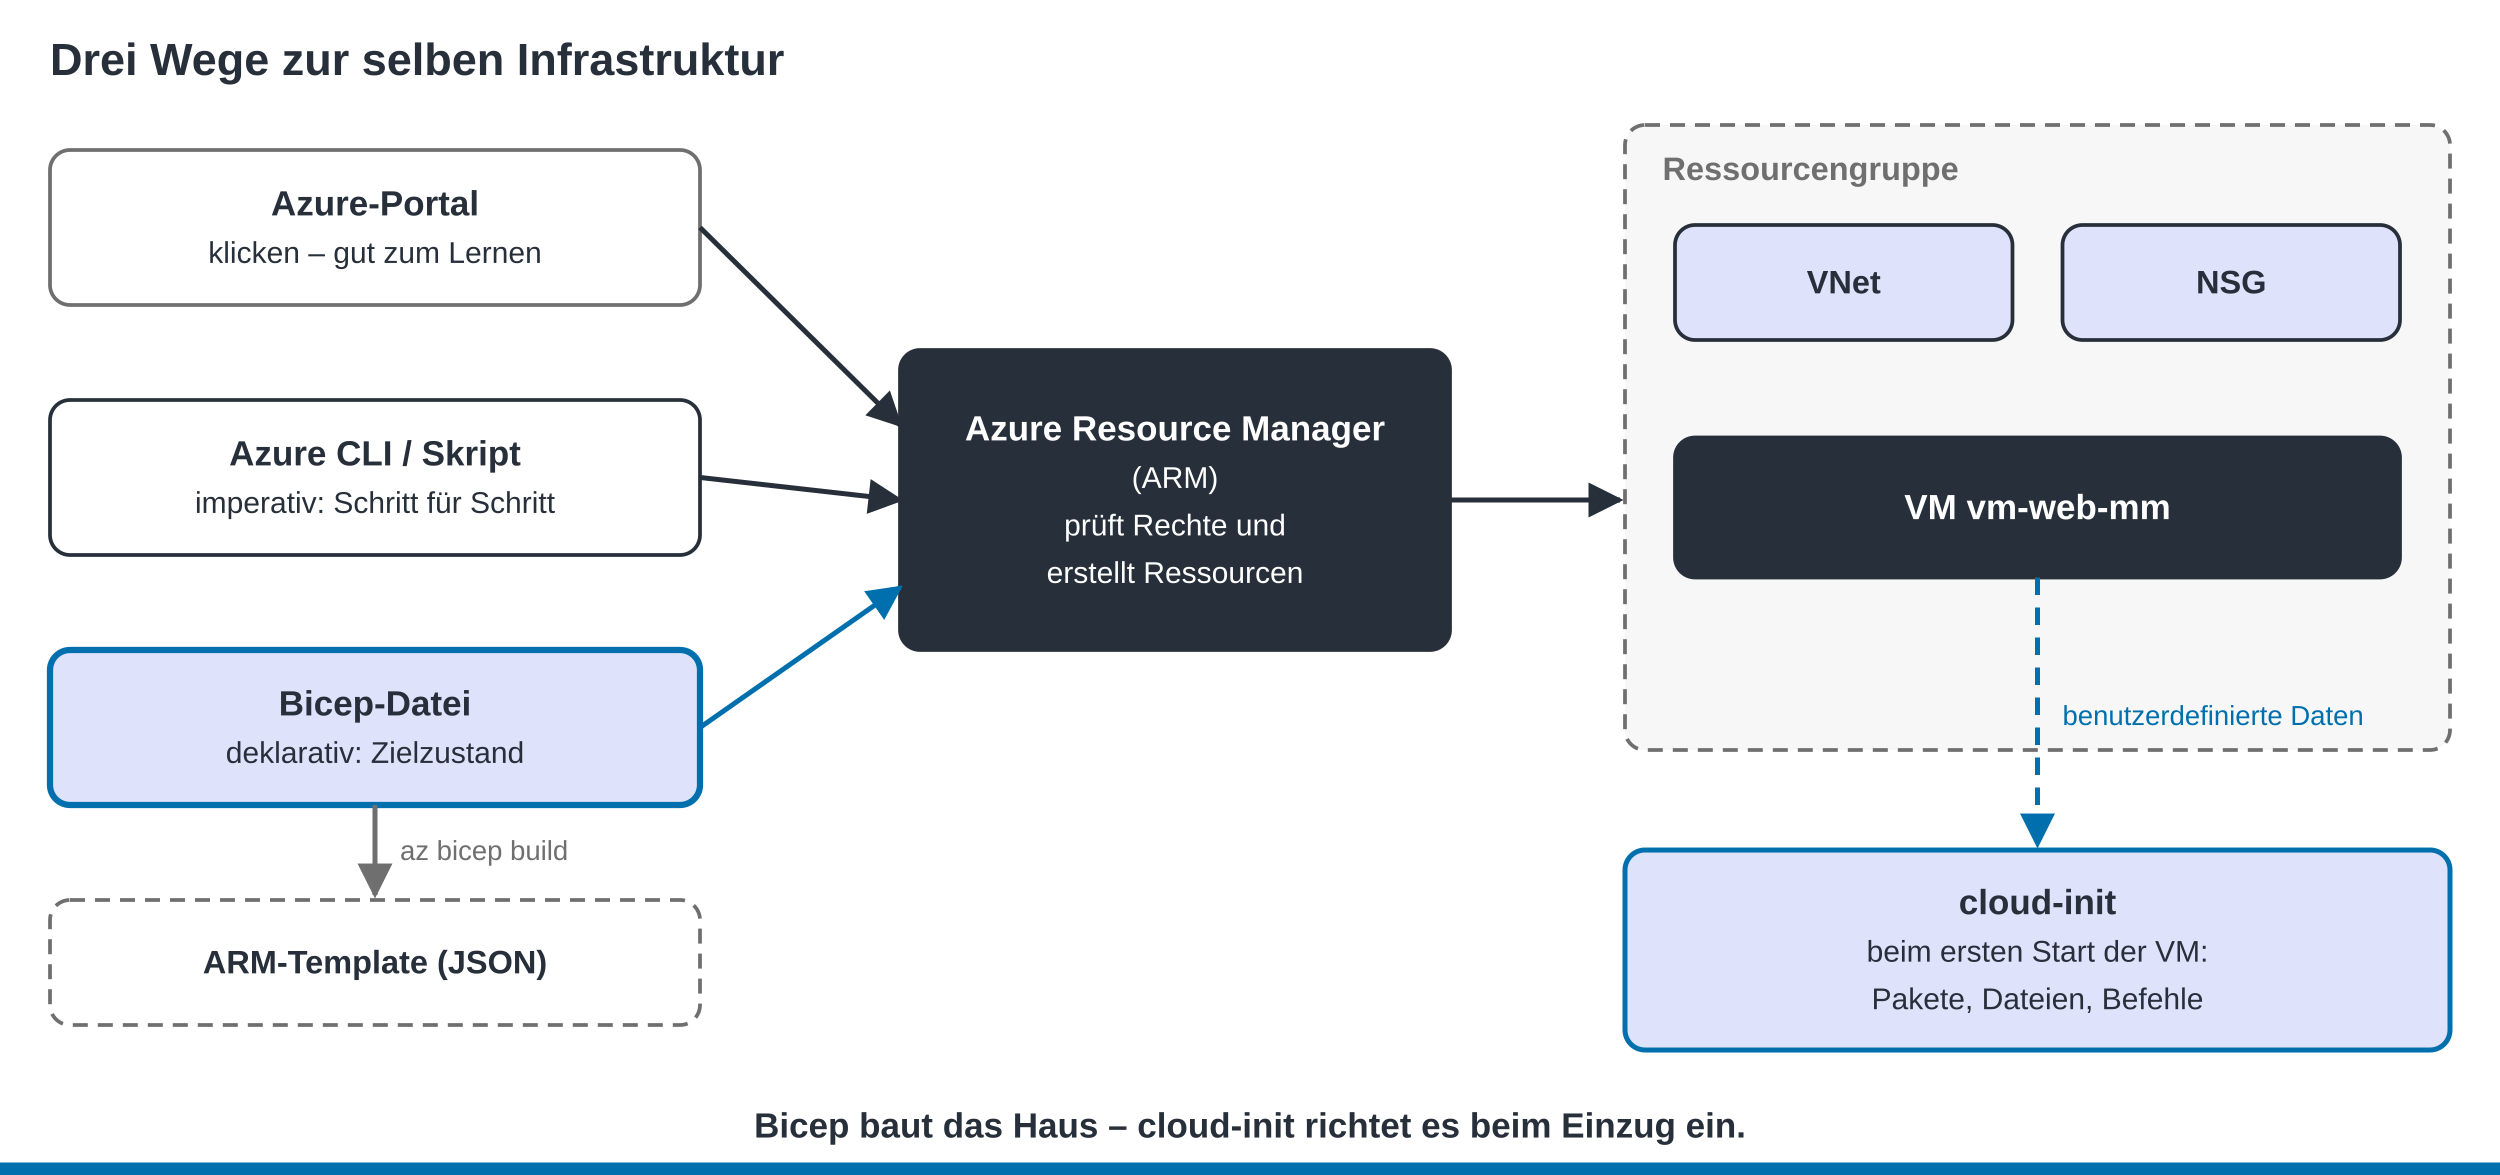
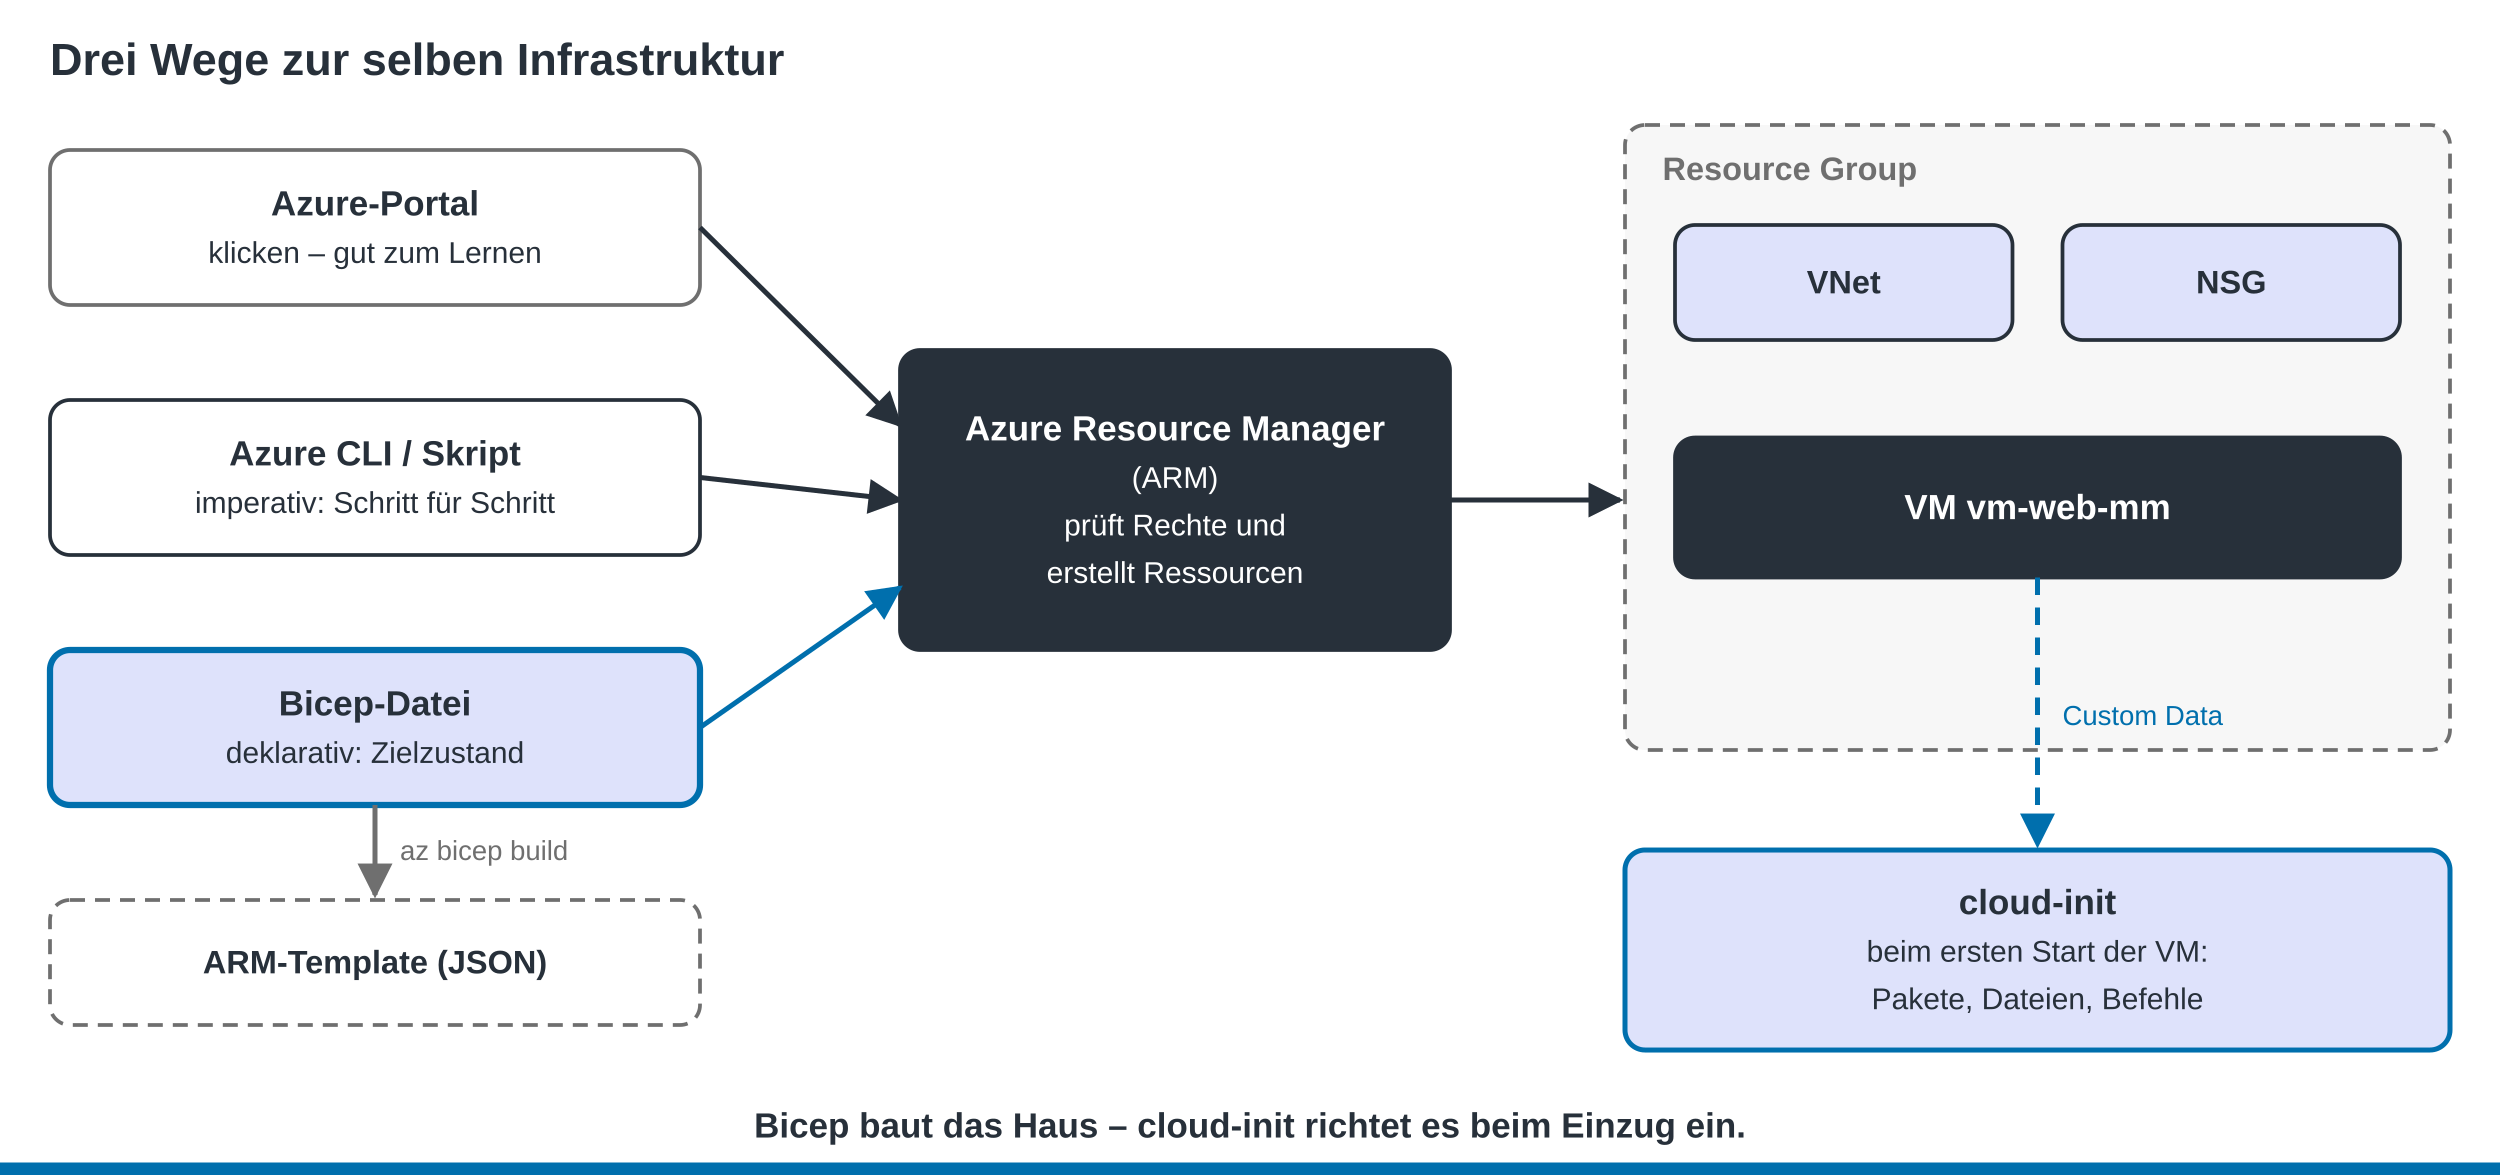
<svg xmlns="http://www.w3.org/2000/svg" viewBox="0 0 1000 470" width="1000" height="470" font-family="'Segoe UI', Arial, Helvetica, sans-serif" role="img" aria-label="Portal, CLI und Bicep laufen über den Azure Resource Manager; cloud-init richtet die VM beim ersten Start ein">
  <defs>
    <marker id="aD" viewBox="0 0 10 10" refX="9" refY="5" markerWidth="7" markerHeight="7" orient="auto-start-reverse">
      <path d="M0 0 L10 5 L0 10 z" fill="#27303A" />
    </marker>
    <marker id="aB" viewBox="0 0 10 10" refX="9" refY="5" markerWidth="7" markerHeight="7" orient="auto-start-reverse">
      <path d="M0 0 L10 5 L0 10 z" fill="#006FAD" />
    </marker>
    <marker id="aO" viewBox="0 0 10 10" refX="9" refY="5" markerWidth="7" markerHeight="7" orient="auto-start-reverse">
      <path d="M0 0 L10 5 L0 10 z" fill="#2E7D32" />
    </marker>
    <marker id="aN" viewBox="0 0 10 10" refX="9" refY="5" markerWidth="7" markerHeight="7" orient="auto-start-reverse">
      <path d="M0 0 L10 5 L0 10 z" fill="#B3261E" />
    </marker>
    <marker id="aG" viewBox="0 0 10 10" refX="9" refY="5" markerWidth="7" markerHeight="7" orient="auto-start-reverse">
      <path d="M0 0 L10 5 L0 10 z" fill="#6F6F6F" />
    </marker>
  </defs>
  <rect width="1000" height="470" fill="#FFFFFF" />
  <rect x="0" y="465" width="1000" height="5" fill="#006FAD" />
  <text x="20" y="30" font-size="18" fill="#27303A" font-weight="bold" text-anchor="start">Drei Wege zur selben Infrastruktur</text>
  <rect x="20" y="60" width="260" height="62" rx="8" fill="#FFFFFF" stroke="#6F6F6F" stroke-width="1.5" />
  <text x="150.0" y="86.167" font-size="14" fill="#27303A" font-weight="bold" text-anchor="middle">Azure-Portal</text>
  <text x="150.0" y="105.167" font-size="12" fill="#27303A" font-weight="normal" text-anchor="middle">klicken – gut zum Lernen</text>
  <rect x="20" y="160" width="260" height="62" rx="8" fill="#FFFFFF" stroke="#27303A" stroke-width="1.5" />
  <text x="150.0" y="186.167" font-size="14" fill="#27303A" font-weight="bold" text-anchor="middle">Azure CLI / Skript</text>
  <text x="150.0" y="205.167" font-size="12" fill="#27303A" font-weight="normal" text-anchor="middle">imperativ: Schritt für Schritt</text>
  <rect x="20" y="260" width="260" height="62" rx="8" fill="#DEE2FB" stroke="#006FAD" stroke-width="2.5" />
  <text x="150.0" y="286.167" font-size="14" fill="#27303A" font-weight="bold" text-anchor="middle">Bicep-Datei</text>
  <text x="150.0" y="305.167" font-size="12" fill="#27303A" font-weight="normal" text-anchor="middle">deklarativ: Zielzustand</text>
  <rect x="20" y="360" width="260" height="50" rx="8" fill="#FFFFFF" stroke="#6F6F6F" stroke-width="1.5" stroke-dasharray="6 4" />
  <text x="150.0" y="389.333" font-size="13" fill="#27303A" font-weight="bold" text-anchor="middle">ARM-Template (JSON)</text>
  <line x1="150" y1="322" x2="150" y2="358" stroke="#6F6F6F" stroke-width="2" marker-end="url(#aG)" />
  <text x="160" y="344" font-size="11" fill="#6F6F6F" font-weight="normal" text-anchor="start">az bicep build</text>
  <rect x="360" y="140" width="220" height="120" rx="8" fill="#27303A" stroke="#27303A" stroke-width="1.5" />
  <text x="470.0" y="176.167" font-size="14" fill="#FFFFFF" font-weight="bold" text-anchor="middle">Azure Resource Manager</text>
  <text x="470.0" y="195.167" font-size="12" fill="#FFFFFF" font-weight="normal" text-anchor="middle">(ARM)</text>
  <text x="470.0" y="214.167" font-size="12" fill="#FFFFFF" font-weight="normal" text-anchor="middle">prüft Rechte und</text>
  <text x="470.0" y="233.167" font-size="12" fill="#FFFFFF" font-weight="normal" text-anchor="middle">erstellt Ressourcen</text>
  <line x1="280" y1="91" x2="360" y2="170" stroke="#27303A" stroke-width="2" marker-end="url(#aD)" />
  <line x1="280" y1="191" x2="360" y2="200" stroke="#27303A" stroke-width="2" marker-end="url(#aD)" />
  <line x1="280" y1="291" x2="360" y2="235" stroke="#006FAD" stroke-width="2" marker-end="url(#aB)" />
  <rect x="650" y="50" width="330" height="250" rx="8" fill="#F7F7F7" stroke="#6F6F6F" stroke-width="1.5" stroke-dasharray="6 4" />
-   <text x="665" y="72" font-size="13" fill="#6F6F6F" font-weight="bold" text-anchor="start">Ressourcengruppe</text>
+   <text x="665" y="72" font-size="13" fill="#6F6F6F" font-weight="bold" text-anchor="start">Resource Group</text>
  <rect x="670" y="90" width="135" height="46" rx="8" fill="#DEE2FB" stroke="#27303A" stroke-width="1.5" />
  <text x="737.5" y="117.333" font-size="13" fill="#27303A" font-weight="bold" text-anchor="middle">VNet</text>
  <rect x="825" y="90" width="135" height="46" rx="8" fill="#DEE2FB" stroke="#27303A" stroke-width="1.5" />
  <text x="892.5" y="117.333" font-size="13" fill="#27303A" font-weight="bold" text-anchor="middle">NSG</text>
  <rect x="670" y="175" width="290" height="56" rx="8" fill="#27303A" stroke="#27303A" stroke-width="1.5" />
  <text x="815.0" y="207.667" font-size="14" fill="#FFFFFF" font-weight="bold" text-anchor="middle">VM vm-web-mm</text>
  <line x1="580" y1="200" x2="648" y2="200" stroke="#27303A" stroke-width="2" marker-end="url(#aD)" />
  <rect x="650" y="340" width="330" height="80" rx="8" fill="#DEE2FB" stroke="#006FAD" stroke-width="2" />
  <text x="815.0" y="365.667" font-size="14" fill="#27303A" font-weight="bold" text-anchor="middle">cloud-init</text>
  <text x="815.0" y="384.667" font-size="12" fill="#27303A" font-weight="normal" text-anchor="middle">beim ersten Start der VM:</text>
  <text x="815.0" y="403.667" font-size="12" fill="#27303A" font-weight="normal" text-anchor="middle">Pakete, Dateien, Befehle</text>
  <line x1="815" y1="231" x2="815" y2="338" stroke="#006FAD" stroke-width="2" stroke-dasharray="7 5" marker-end="url(#aB)" />
-   <text x="825" y="290" font-size="11" fill="#006FAD" font-weight="normal" text-anchor="start">benutzerdefinierte Daten</text>
+   <text x="825" y="290" font-size="11" fill="#006FAD" font-weight="normal" text-anchor="start">Custom Data</text>
  <text x="500" y="455" font-size="14" fill="#27303A" font-weight="bold" text-anchor="middle">Bicep baut das Haus – cloud-init richtet es beim Einzug ein.</text>
</svg>
